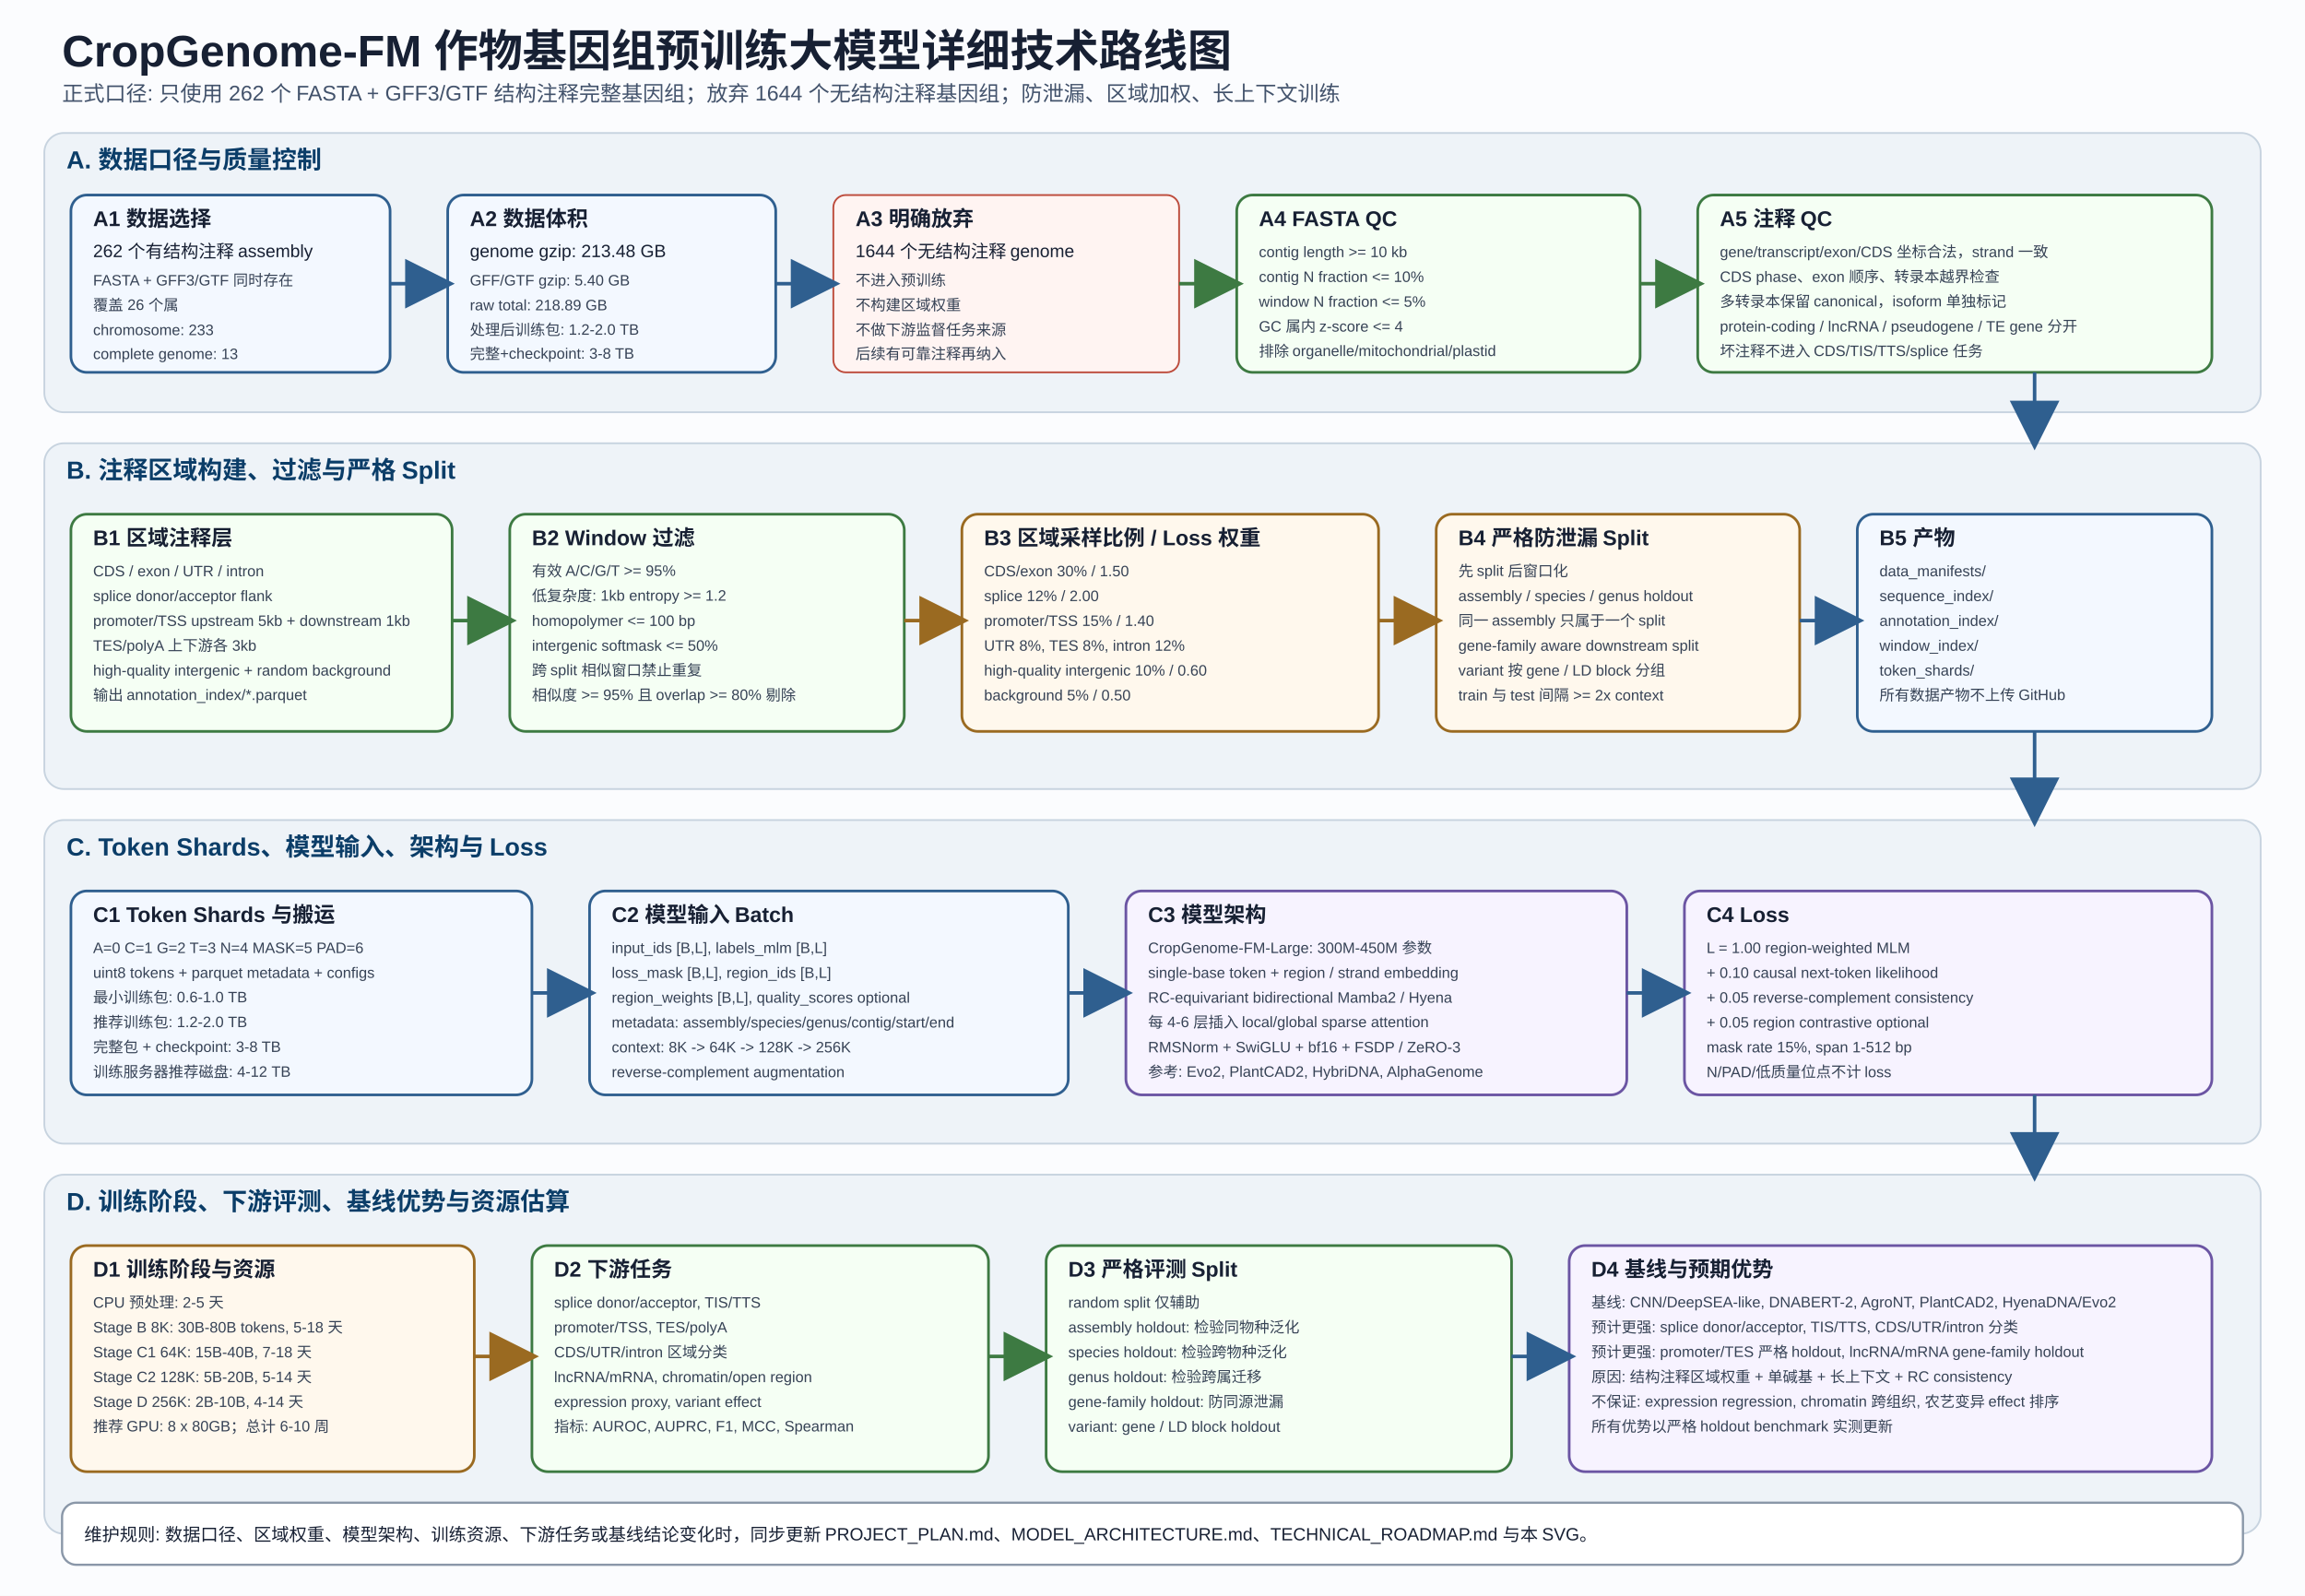
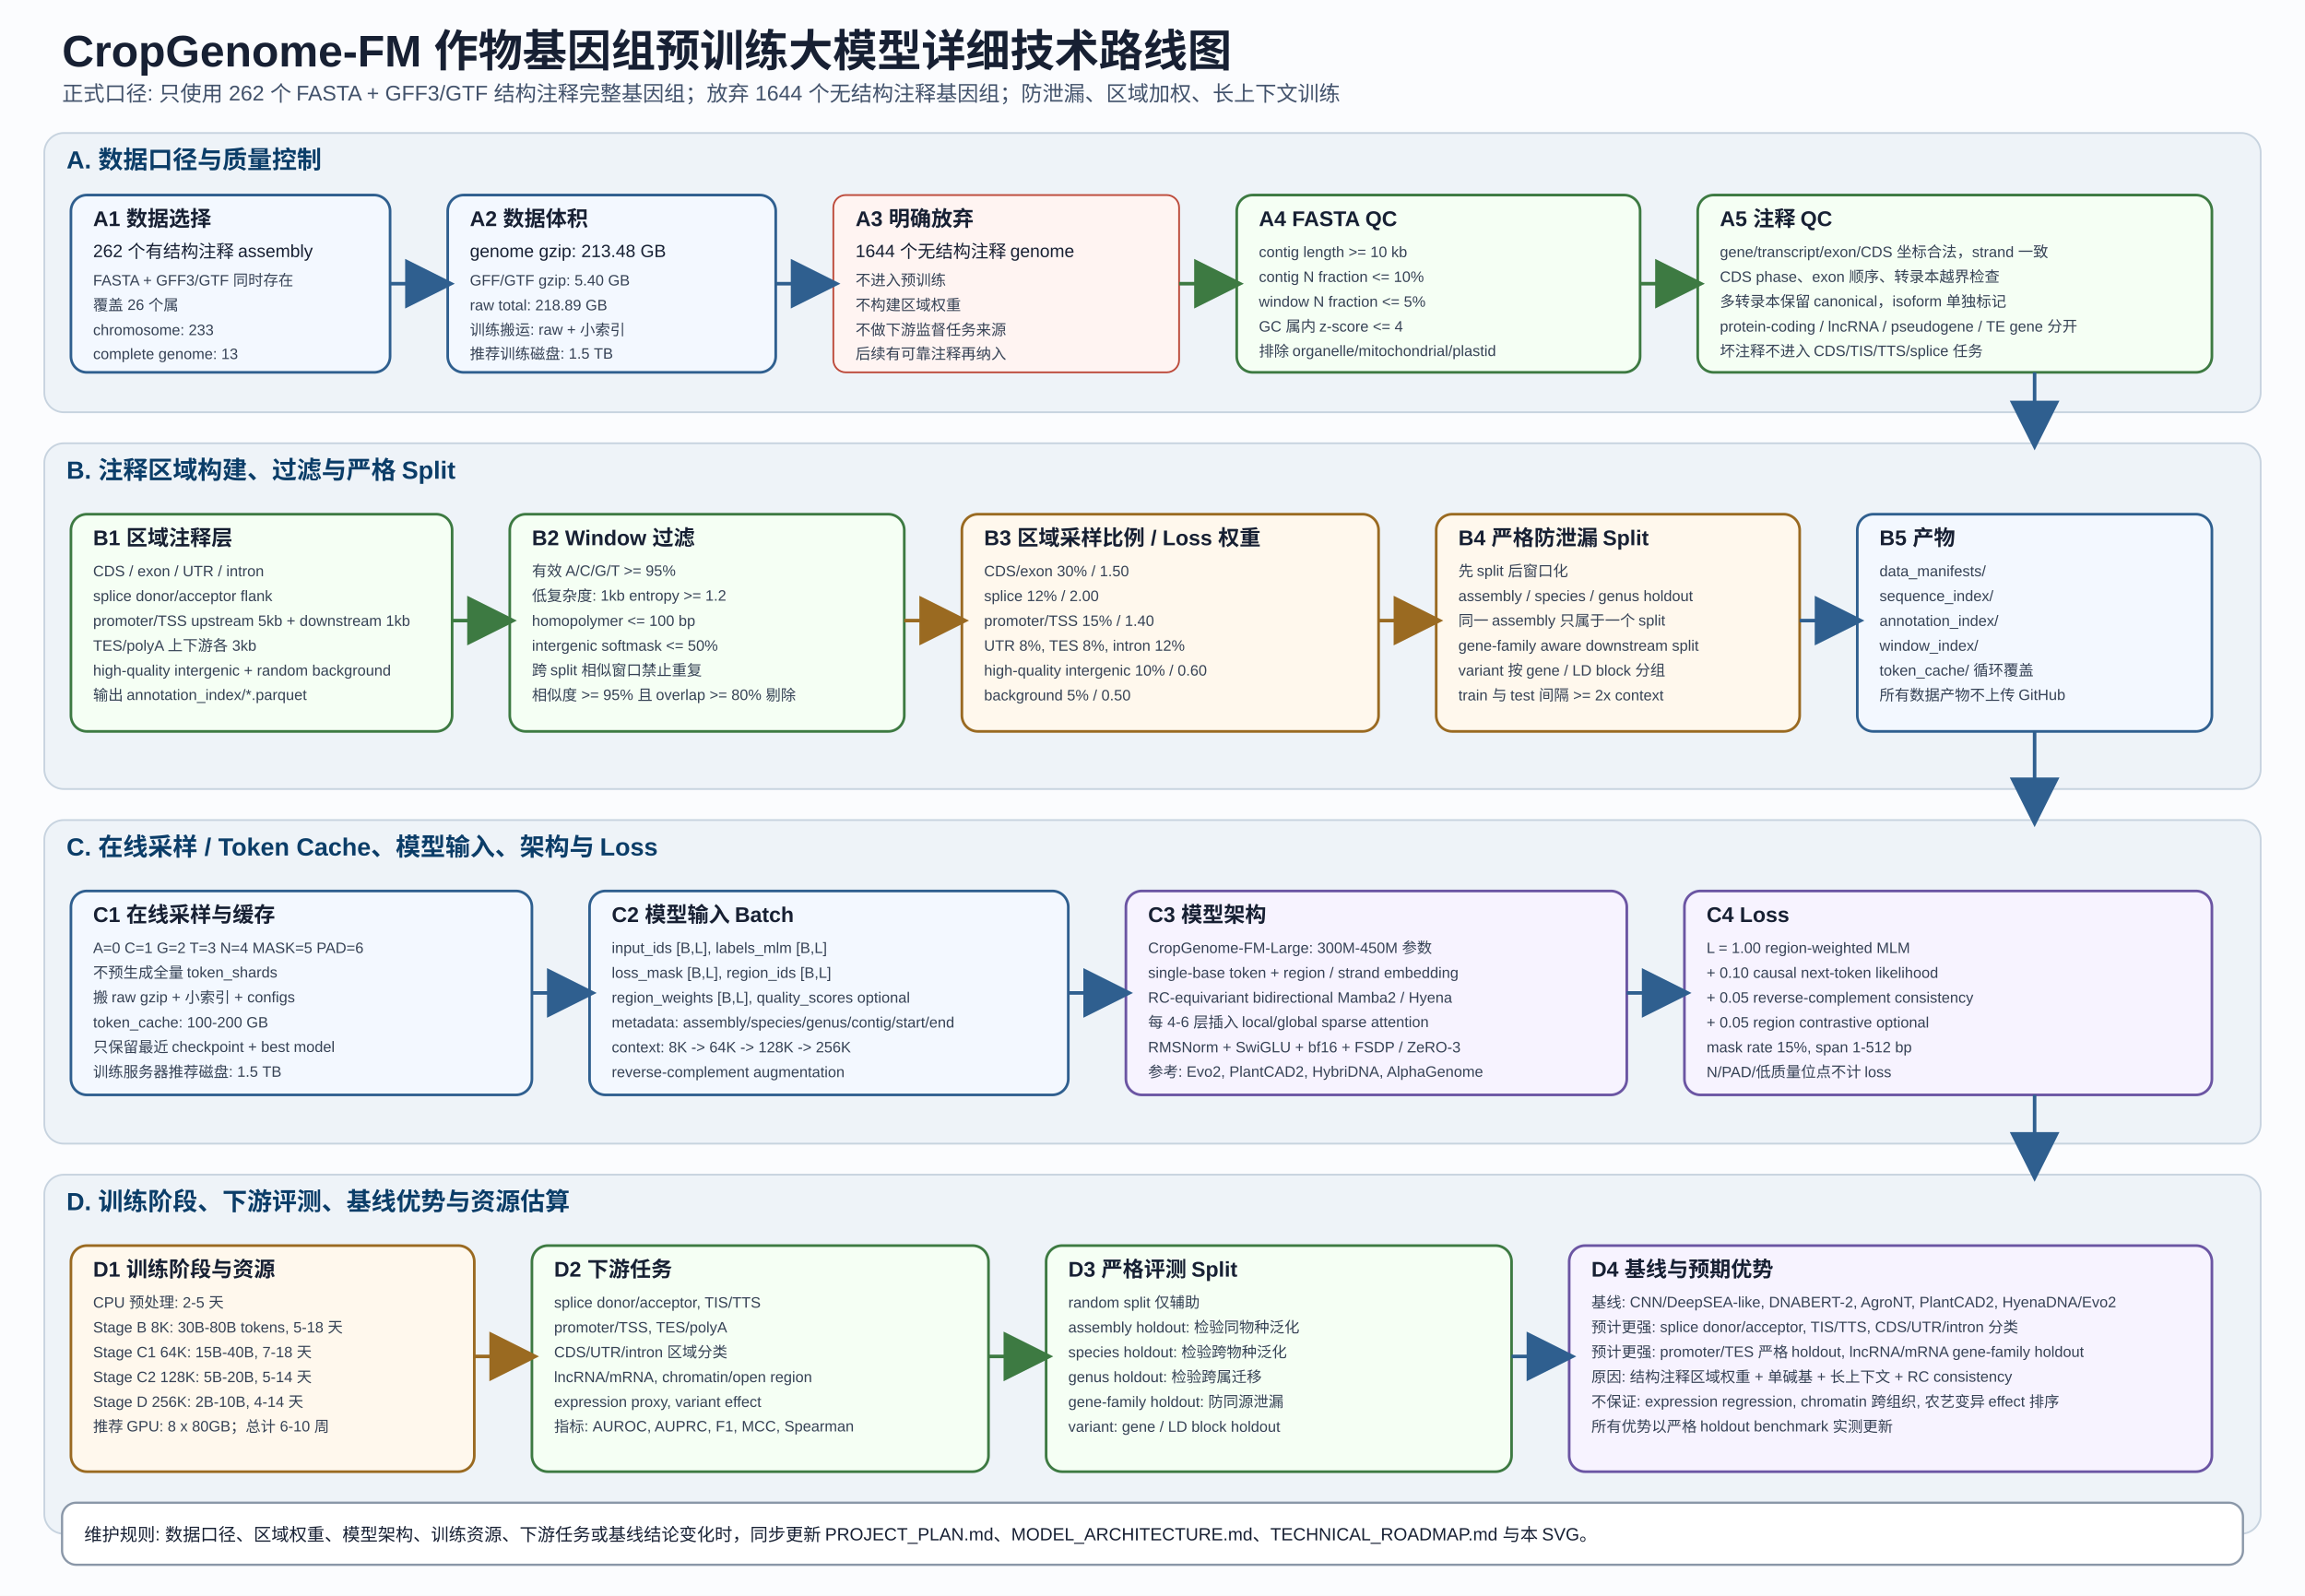
<svg xmlns="http://www.w3.org/2000/svg" width="2600" height="1800" viewBox="0 0 2600 1800">
  <defs>
    <style>
      .bg{fill:#fbfcfe}
      .title{font-family:Arial,'Noto Sans CJK SC',sans-serif;font-size:50px;font-weight:700;fill:#172033}
      .subtitle{font-family:Arial,'Noto Sans CJK SC',sans-serif;font-size:24px;fill:#42526b}
      .section{font-family:Arial,'Noto Sans CJK SC',sans-serif;font-size:28px;font-weight:700;fill:#0b3d68}
      .h{font-family:Arial,'Noto Sans CJK SC',sans-serif;font-size:24px;font-weight:700;fill:#172033}
      .t{font-family:Arial,'Noto Sans CJK SC',sans-serif;font-size:20px;fill:#172033}
      .s{font-family:Arial,'Noto Sans CJK SC',sans-serif;font-size:17px;fill:#364255}
      .xs{font-family:Arial,'Noto Sans CJK SC',sans-serif;font-size:15px;fill:#42526b}
      .box-blue{fill:#f3f8ff;stroke:#2f5f8f;stroke-width:3;rx:18}
      .box-green{fill:#f5fff4;stroke:#3d7a42;stroke-width:3;rx:18}
      .box-orange{fill:#fff8ed;stroke:#9a6a21;stroke-width:3;rx:18}
      .box-purple{fill:#f7f3ff;stroke:#6b55a3;stroke-width:3;rx:18}
      .box-gray{fill:#ffffff;stroke:#8a97a8;stroke-width:2.5;rx:16}
      .lane{fill:#eef3f8;stroke:#c7d3df;stroke-width:2;rx:22}
      .line{stroke:#2f5f8f;stroke-width:4;fill:none;marker-end:url(#arrow)}
      .line2{stroke:#3d7a42;stroke-width:4;fill:none;marker-end:url(#arrow-green)}
      .line3{stroke:#9a6a21;stroke-width:4;fill:none;marker-end:url(#arrow-orange)}
      .pill-blue{fill:#dcecff;stroke:#2f5f8f;stroke-width:1.5;rx:14}
      .pill-green{fill:#e4f7e1;stroke:#3d7a42;stroke-width:1.5;rx:14}
      .pill-orange{fill:#ffeed2;stroke:#9a6a21;stroke-width:1.5;rx:14}
      .warn{fill:#fff4f2;stroke:#bd4b3c;stroke-width:2;rx:14}
      .smallbar{fill:#2f5f8f}
      .gridline{stroke:#d7e0ea;stroke-width:1.5}
    </style>
    <marker id="arrow" markerWidth="14" markerHeight="14" refX="12" refY="7" orient="auto">
      <path d="M0,0 L14,7 L0,14 z" fill="#2f5f8f" />
    </marker>
    <marker id="arrow-green" markerWidth="14" markerHeight="14" refX="12" refY="7" orient="auto">
      <path d="M0,0 L14,7 L0,14 z" fill="#3d7a42" />
    </marker>
    <marker id="arrow-orange" markerWidth="14" markerHeight="14" refX="12" refY="7" orient="auto">
      <path d="M0,0 L14,7 L0,14 z" fill="#9a6a21" />
    </marker>
  </defs>
  <rect class="bg" width="2600" height="1800" />
  <text x="70" y="75" class="title">CropGenome-FM 作物基因组预训练大模型详细技术路线图</text>
  <text x="70" y="114" class="subtitle">正式口径: 只使用 262 个 FASTA + GFF3/GTF 结构注释完整基因组；放弃 1644 个无结构注释基因组；防泄漏、区域加权、长上下文训练</text>
  <rect x="50" y="150" width="2500" height="315" class="lane" />
  <text x="75" y="190" class="section">A. 数据口径与质量控制</text>
  <rect x="50" y="500" width="2500" height="390" class="lane" />
  <text x="75" y="540" class="section">B. 注释区域构建、过滤与严格 Split</text>
  <rect x="50" y="925" width="2500" height="365" class="lane" />
-   <text x="75" y="965" class="section">C. Token Shards、模型输入、架构与 Loss</text>
+   <text x="75" y="965" class="section">C. 在线采样 / Token Cache、模型输入、架构与 Loss</text>
  <rect x="50" y="1325" width="2500" height="405" class="lane" />
  <text x="75" y="1365" class="section">D. 训练阶段、下游评测、基线优势与资源估算</text>
  <rect x="80" y="220" width="360" height="200" class="box-blue" />
  <text x="105" y="255" class="h">A1 数据选择</text>
  <text x="105" y="290" class="t">262 个有结构注释 assembly</text>
  <text x="105" y="322" class="s">FASTA + GFF3/GTF 同时存在</text>
  <text x="105" y="350" class="s">覆盖 26 个属</text>
  <text x="105" y="378" class="s">chromosome: 233</text>
  <text x="105" y="405" class="s">complete genome: 13</text>
  <rect x="505" y="220" width="370" height="200" class="box-blue" />
  <text x="530" y="255" class="h">A2 数据体积</text>
  <text x="530" y="290" class="t">genome gzip: 213.48 GB</text>
  <text x="530" y="322" class="s">GFF/GTF gzip: 5.40 GB</text>
  <text x="530" y="350" class="s">raw total: 218.89 GB</text>
-   <text x="530" y="378" class="s">处理后训练包: 1.2-2.0 TB</text>
-   <text x="530" y="405" class="s">完整+checkpoint: 3-8 TB</text>
+   <text x="530" y="378" class="s">训练搬运: raw + 小索引</text>
+   <text x="530" y="405" class="s">推荐训练磁盘: 1.5 TB</text>
  <rect x="940" y="220" width="390" height="200" class="warn" />
  <text x="965" y="255" class="h">A3 明确放弃</text>
  <text x="965" y="290" class="t">1644 个无结构注释 genome</text>
  <text x="965" y="322" class="s">不进入预训练</text>
  <text x="965" y="350" class="s">不构建区域权重</text>
  <text x="965" y="378" class="s">不做下游监督任务来源</text>
  <text x="965" y="405" class="s">后续有可靠注释再纳入</text>
  <rect x="1395" y="220" width="455" height="200" class="box-green" />
  <text x="1420" y="255" class="h">A4 FASTA QC</text>
  <text x="1420" y="290" class="s">contig length &gt;= 10 kb</text>
  <text x="1420" y="318" class="s">contig N fraction &lt;= 10%</text>
  <text x="1420" y="346" class="s">window N fraction &lt;= 5%</text>
  <text x="1420" y="374" class="s">GC 属内 z-score &lt;= 4</text>
  <text x="1420" y="402" class="s">排除 organelle/mitochondrial/plastid</text>
  <rect x="1915" y="220" width="580" height="200" class="box-green" />
  <text x="1940" y="255" class="h">A5 注释 QC</text>
  <text x="1940" y="290" class="s">gene/transcript/exon/CDS 坐标合法，strand 一致</text>
  <text x="1940" y="318" class="s">CDS phase、exon 顺序、转录本越界检查</text>
  <text x="1940" y="346" class="s">多转录本保留 canonical，isoform 单独标记</text>
  <text x="1940" y="374" class="s">protein-coding / lncRNA / pseudogene / TE gene 分开</text>
  <text x="1940" y="402" class="s">坏注释不进入 CDS/TIS/TTS/splice 任务</text>
  <path d="M440 320 H505" class="line" />
  <path d="M875 320 H940" class="line" />
  <path d="M1330 320 H1395" class="line2" />
  <path d="M1850 320 H1915" class="line2" />
  <rect x="80" y="580" width="430" height="245" class="box-green" />
  <text x="105" y="615" class="h">B1 区域注释层</text>
  <text x="105" y="650" class="s">CDS / exon / UTR / intron</text>
  <text x="105" y="678" class="s">splice donor/acceptor flank</text>
  <text x="105" y="706" class="s">promoter/TSS upstream 5kb + downstream 1kb</text>
  <text x="105" y="734" class="s">TES/polyA 上下游各 3kb</text>
  <text x="105" y="762" class="s">high-quality intergenic + random background</text>
  <text x="105" y="790" class="s">输出 annotation_index/*.parquet</text>
  <rect x="575" y="580" width="445" height="245" class="box-green" />
  <text x="600" y="615" class="h">B2 Window 过滤</text>
  <text x="600" y="650" class="s">有效 A/C/G/T &gt;= 95%</text>
  <text x="600" y="678" class="s">低复杂度: 1kb entropy &gt;= 1.2</text>
  <text x="600" y="706" class="s">homopolymer &lt;= 100 bp</text>
  <text x="600" y="734" class="s">intergenic softmask &lt;= 50%</text>
  <text x="600" y="762" class="s">跨 split 相似窗口禁止重复</text>
  <text x="600" y="790" class="s">相似度 &gt;= 95% 且 overlap &gt;= 80% 剔除</text>
  <rect x="1085" y="580" width="470" height="245" class="box-orange" />
  <text x="1110" y="615" class="h">B3 区域采样比例 / Loss 权重</text>
  <text x="1110" y="650" class="s">CDS/exon 30% / 1.50</text>
  <text x="1110" y="678" class="s">splice 12% / 2.00</text>
  <text x="1110" y="706" class="s">promoter/TSS 15% / 1.40</text>
  <text x="1110" y="734" class="s">UTR 8%, TES 8%, intron 12%</text>
  <text x="1110" y="762" class="s">high-quality intergenic 10% / 0.60</text>
  <text x="1110" y="790" class="s">background 5% / 0.50</text>
  <rect x="1620" y="580" width="410" height="245" class="box-orange" />
  <text x="1645" y="615" class="h">B4 严格防泄漏 Split</text>
  <text x="1645" y="650" class="s">先 split 后窗口化</text>
  <text x="1645" y="678" class="s">assembly / species / genus holdout</text>
  <text x="1645" y="706" class="s">同一 assembly 只属于一个 split</text>
  <text x="1645" y="734" class="s">gene-family aware downstream split</text>
  <text x="1645" y="762" class="s">variant 按 gene / LD block 分组</text>
  <text x="1645" y="790" class="s">train 与 test 间隔 &gt;= 2x context</text>
  <rect x="2095" y="580" width="400" height="245" class="box-blue" />
  <text x="2120" y="615" class="h">B5 产物</text>
  <text x="2120" y="650" class="s">data_manifests/</text>
  <text x="2120" y="678" class="s">sequence_index/</text>
  <text x="2120" y="706" class="s">annotation_index/</text>
  <text x="2120" y="734" class="s">window_index/</text>
-   <text x="2120" y="762" class="s">token_shards/</text>
+   <text x="2120" y="762" class="s">token_cache/ 循环覆盖</text>
  <text x="2120" y="790" class="s">所有数据产物不上传 GitHub</text>
  <path d="M510 700 H575" class="line2" />
  <path d="M1020 700 H1085" class="line3" />
  <path d="M1555 700 H1620" class="line3" />
  <path d="M2030 700 H2095" class="line" />
  <rect x="80" y="1005" width="520" height="230" class="box-blue" />
-   <text x="105" y="1040" class="h">C1 Token Shards 与搬运</text>
+   <text x="105" y="1040" class="h">C1 在线采样与缓存</text>
  <text x="105" y="1075" class="s">A=0 C=1 G=2 T=3 N=4 MASK=5 PAD=6</text>
-   <text x="105" y="1103" class="s">uint8 tokens + parquet metadata + configs</text>
-   <text x="105" y="1131" class="s">最小训练包: 0.6-1.0 TB</text>
-   <text x="105" y="1159" class="s">推荐训练包: 1.2-2.0 TB</text>
-   <text x="105" y="1187" class="s">完整包 + checkpoint: 3-8 TB</text>
-   <text x="105" y="1215" class="s">训练服务器推荐磁盘: 4-12 TB</text>
+   <text x="105" y="1103" class="s">不预生成全量 token_shards</text>
+   <text x="105" y="1131" class="s">搬 raw gzip + 小索引 + configs</text>
+   <text x="105" y="1159" class="s">token_cache: 100-200 GB</text>
+   <text x="105" y="1187" class="s">只保留最近 checkpoint + best model</text>
+   <text x="105" y="1215" class="s">训练服务器推荐磁盘: 1.5 TB</text>
  <rect x="665" y="1005" width="540" height="230" class="box-blue" />
  <text x="690" y="1040" class="h">C2 模型输入 Batch</text>
  <text x="690" y="1075" class="s">input_ids [B,L], labels_mlm [B,L]</text>
  <text x="690" y="1103" class="s">loss_mask [B,L], region_ids [B,L]</text>
  <text x="690" y="1131" class="s">region_weights [B,L], quality_scores optional</text>
  <text x="690" y="1159" class="s">metadata: assembly/species/genus/contig/start/end</text>
  <text x="690" y="1187" class="s">context: 8K -&gt; 64K -&gt; 128K -&gt; 256K</text>
  <text x="690" y="1215" class="s">reverse-complement augmentation</text>
  <rect x="1270" y="1005" width="565" height="230" class="box-purple" />
  <text x="1295" y="1040" class="h">C3 模型架构</text>
  <text x="1295" y="1075" class="s">CropGenome-FM-Large: 300M-450M 参数</text>
  <text x="1295" y="1103" class="s">single-base token + region / strand embedding</text>
  <text x="1295" y="1131" class="s">RC-equivariant bidirectional Mamba2 / Hyena</text>
  <text x="1295" y="1159" class="s">每 4-6 层插入 local/global sparse attention</text>
  <text x="1295" y="1187" class="s">RMSNorm + SwiGLU + bf16 + FSDP / ZeRO-3</text>
  <text x="1295" y="1215" class="s">参考: Evo2, PlantCAD2, HybriDNA, AlphaGenome</text>
  <rect x="1900" y="1005" width="595" height="230" class="box-purple" />
  <text x="1925" y="1040" class="h">C4 Loss</text>
  <text x="1925" y="1075" class="s">L = 1.00 region-weighted MLM</text>
  <text x="1925" y="1103" class="s">+ 0.10 causal next-token likelihood</text>
  <text x="1925" y="1131" class="s">+ 0.05 reverse-complement consistency</text>
  <text x="1925" y="1159" class="s">+ 0.05 region contrastive optional</text>
  <text x="1925" y="1187" class="s">mask rate 15%, span 1-512 bp</text>
  <text x="1925" y="1215" class="s">N/PAD/低质量位点不计 loss</text>
  <path d="M600 1120 H665" class="line" />
  <path d="M1205 1120 H1270" class="line" />
  <path d="M1835 1120 H1900" class="line" />
  <rect x="80" y="1405" width="455" height="255" class="box-orange" />
  <text x="105" y="1440" class="h">D1 训练阶段与资源</text>
  <text x="105" y="1475" class="s">CPU 预处理: 2-5 天</text>
  <text x="105" y="1503" class="s">Stage B 8K: 30B-80B tokens, 5-18 天</text>
  <text x="105" y="1531" class="s">Stage C1 64K: 15B-40B, 7-18 天</text>
  <text x="105" y="1559" class="s">Stage C2 128K: 5B-20B, 5-14 天</text>
  <text x="105" y="1587" class="s">Stage D 256K: 2B-10B, 4-14 天</text>
  <text x="105" y="1615" class="s">推荐 GPU: 8 x 80GB；总计 6-10 周</text>
  <rect x="600" y="1405" width="515" height="255" class="box-green" />
  <text x="625" y="1440" class="h">D2 下游任务</text>
  <text x="625" y="1475" class="s">splice donor/acceptor, TIS/TTS</text>
  <text x="625" y="1503" class="s">promoter/TSS, TES/polyA</text>
  <text x="625" y="1531" class="s">CDS/UTR/intron 区域分类</text>
  <text x="625" y="1559" class="s">lncRNA/mRNA, chromatin/open region</text>
  <text x="625" y="1587" class="s">expression proxy, variant effect</text>
  <text x="625" y="1615" class="s">指标: AUROC, AUPRC, F1, MCC, Spearman</text>
  <rect x="1180" y="1405" width="525" height="255" class="box-green" />
  <text x="1205" y="1440" class="h">D3 严格评测 Split</text>
  <text x="1205" y="1475" class="s">random split 仅辅助</text>
  <text x="1205" y="1503" class="s">assembly holdout: 检验同物种泛化</text>
  <text x="1205" y="1531" class="s">species holdout: 检验跨物种泛化</text>
  <text x="1205" y="1559" class="s">genus holdout: 检验跨属迁移</text>
  <text x="1205" y="1587" class="s">gene-family holdout: 防同源泄漏</text>
  <text x="1205" y="1615" class="s">variant: gene / LD block holdout</text>
  <rect x="1770" y="1405" width="725" height="255" class="box-purple" />
  <text x="1795" y="1440" class="h">D4 基线与预期优势</text>
  <text x="1795" y="1475" class="s">基线: CNN/DeepSEA-like, DNABERT-2, AgroNT, PlantCAD2, HyenaDNA/Evo2</text>
  <text x="1795" y="1503" class="s">预计更强: splice donor/acceptor, TIS/TTS, CDS/UTR/intron 分类</text>
  <text x="1795" y="1531" class="s">预计更强: promoter/TES 严格 holdout, lncRNA/mRNA gene-family holdout</text>
  <text x="1795" y="1559" class="s">原因: 结构注释区域权重 + 单碱基 + 长上下文 + RC consistency</text>
  <text x="1795" y="1587" class="s">不保证: expression regression, chromatin 跨组织, 农艺变异 effect 排序</text>
  <text x="1795" y="1615" class="s">所有优势以严格 holdout benchmark 实测更新</text>
  <path d="M535 1530 H600" class="line3" />
  <path d="M1115 1530 H1180" class="line2" />
  <path d="M1705 1530 H1770" class="line" />
  <path d="M2295 420 V500" class="line" />
  <path d="M2295 825 V925" class="line" />
  <path d="M2295 1235 V1325" class="line" />
  <rect x="70" y="1695" width="2460" height="70" class="box-gray" />
  <text x="95" y="1738" class="t">维护规则: 数据口径、区域权重、模型架构、训练资源、下游任务或基线结论变化时，同步更新 PROJECT_PLAN.md、MODEL_ARCHITECTURE.md、TECHNICAL_ROADMAP.md 与本 SVG。</text>
</svg>
